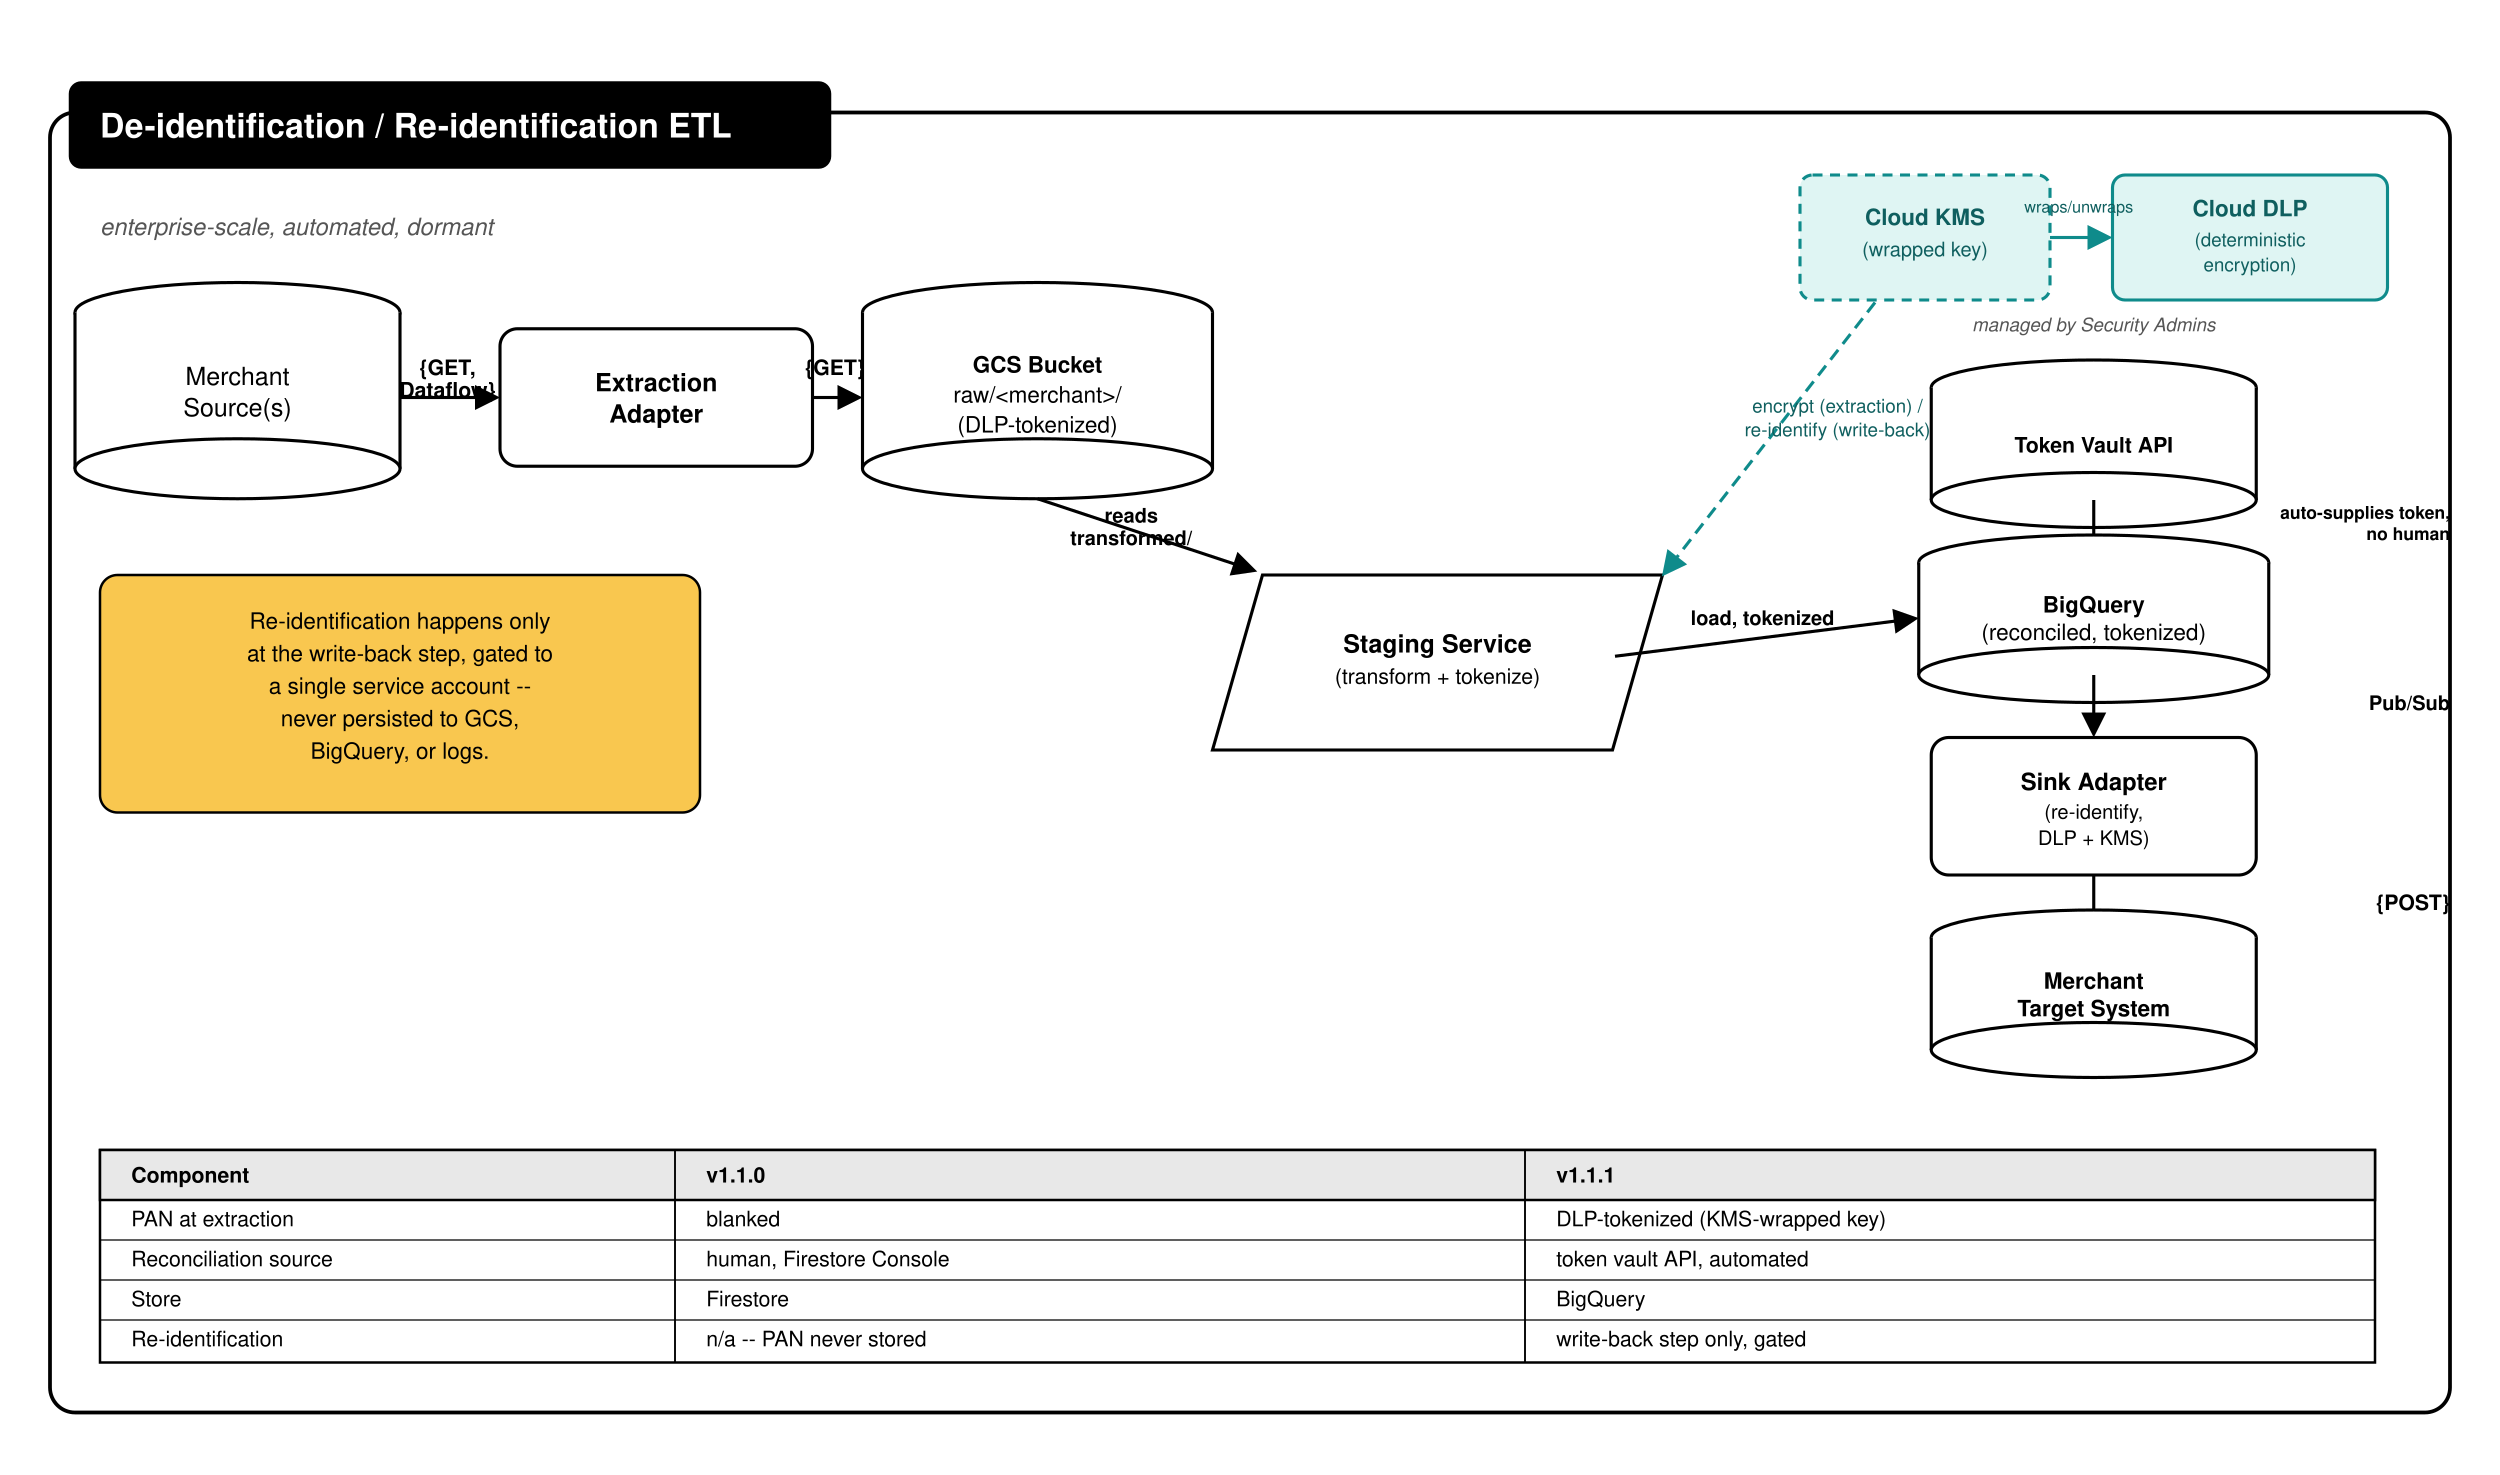
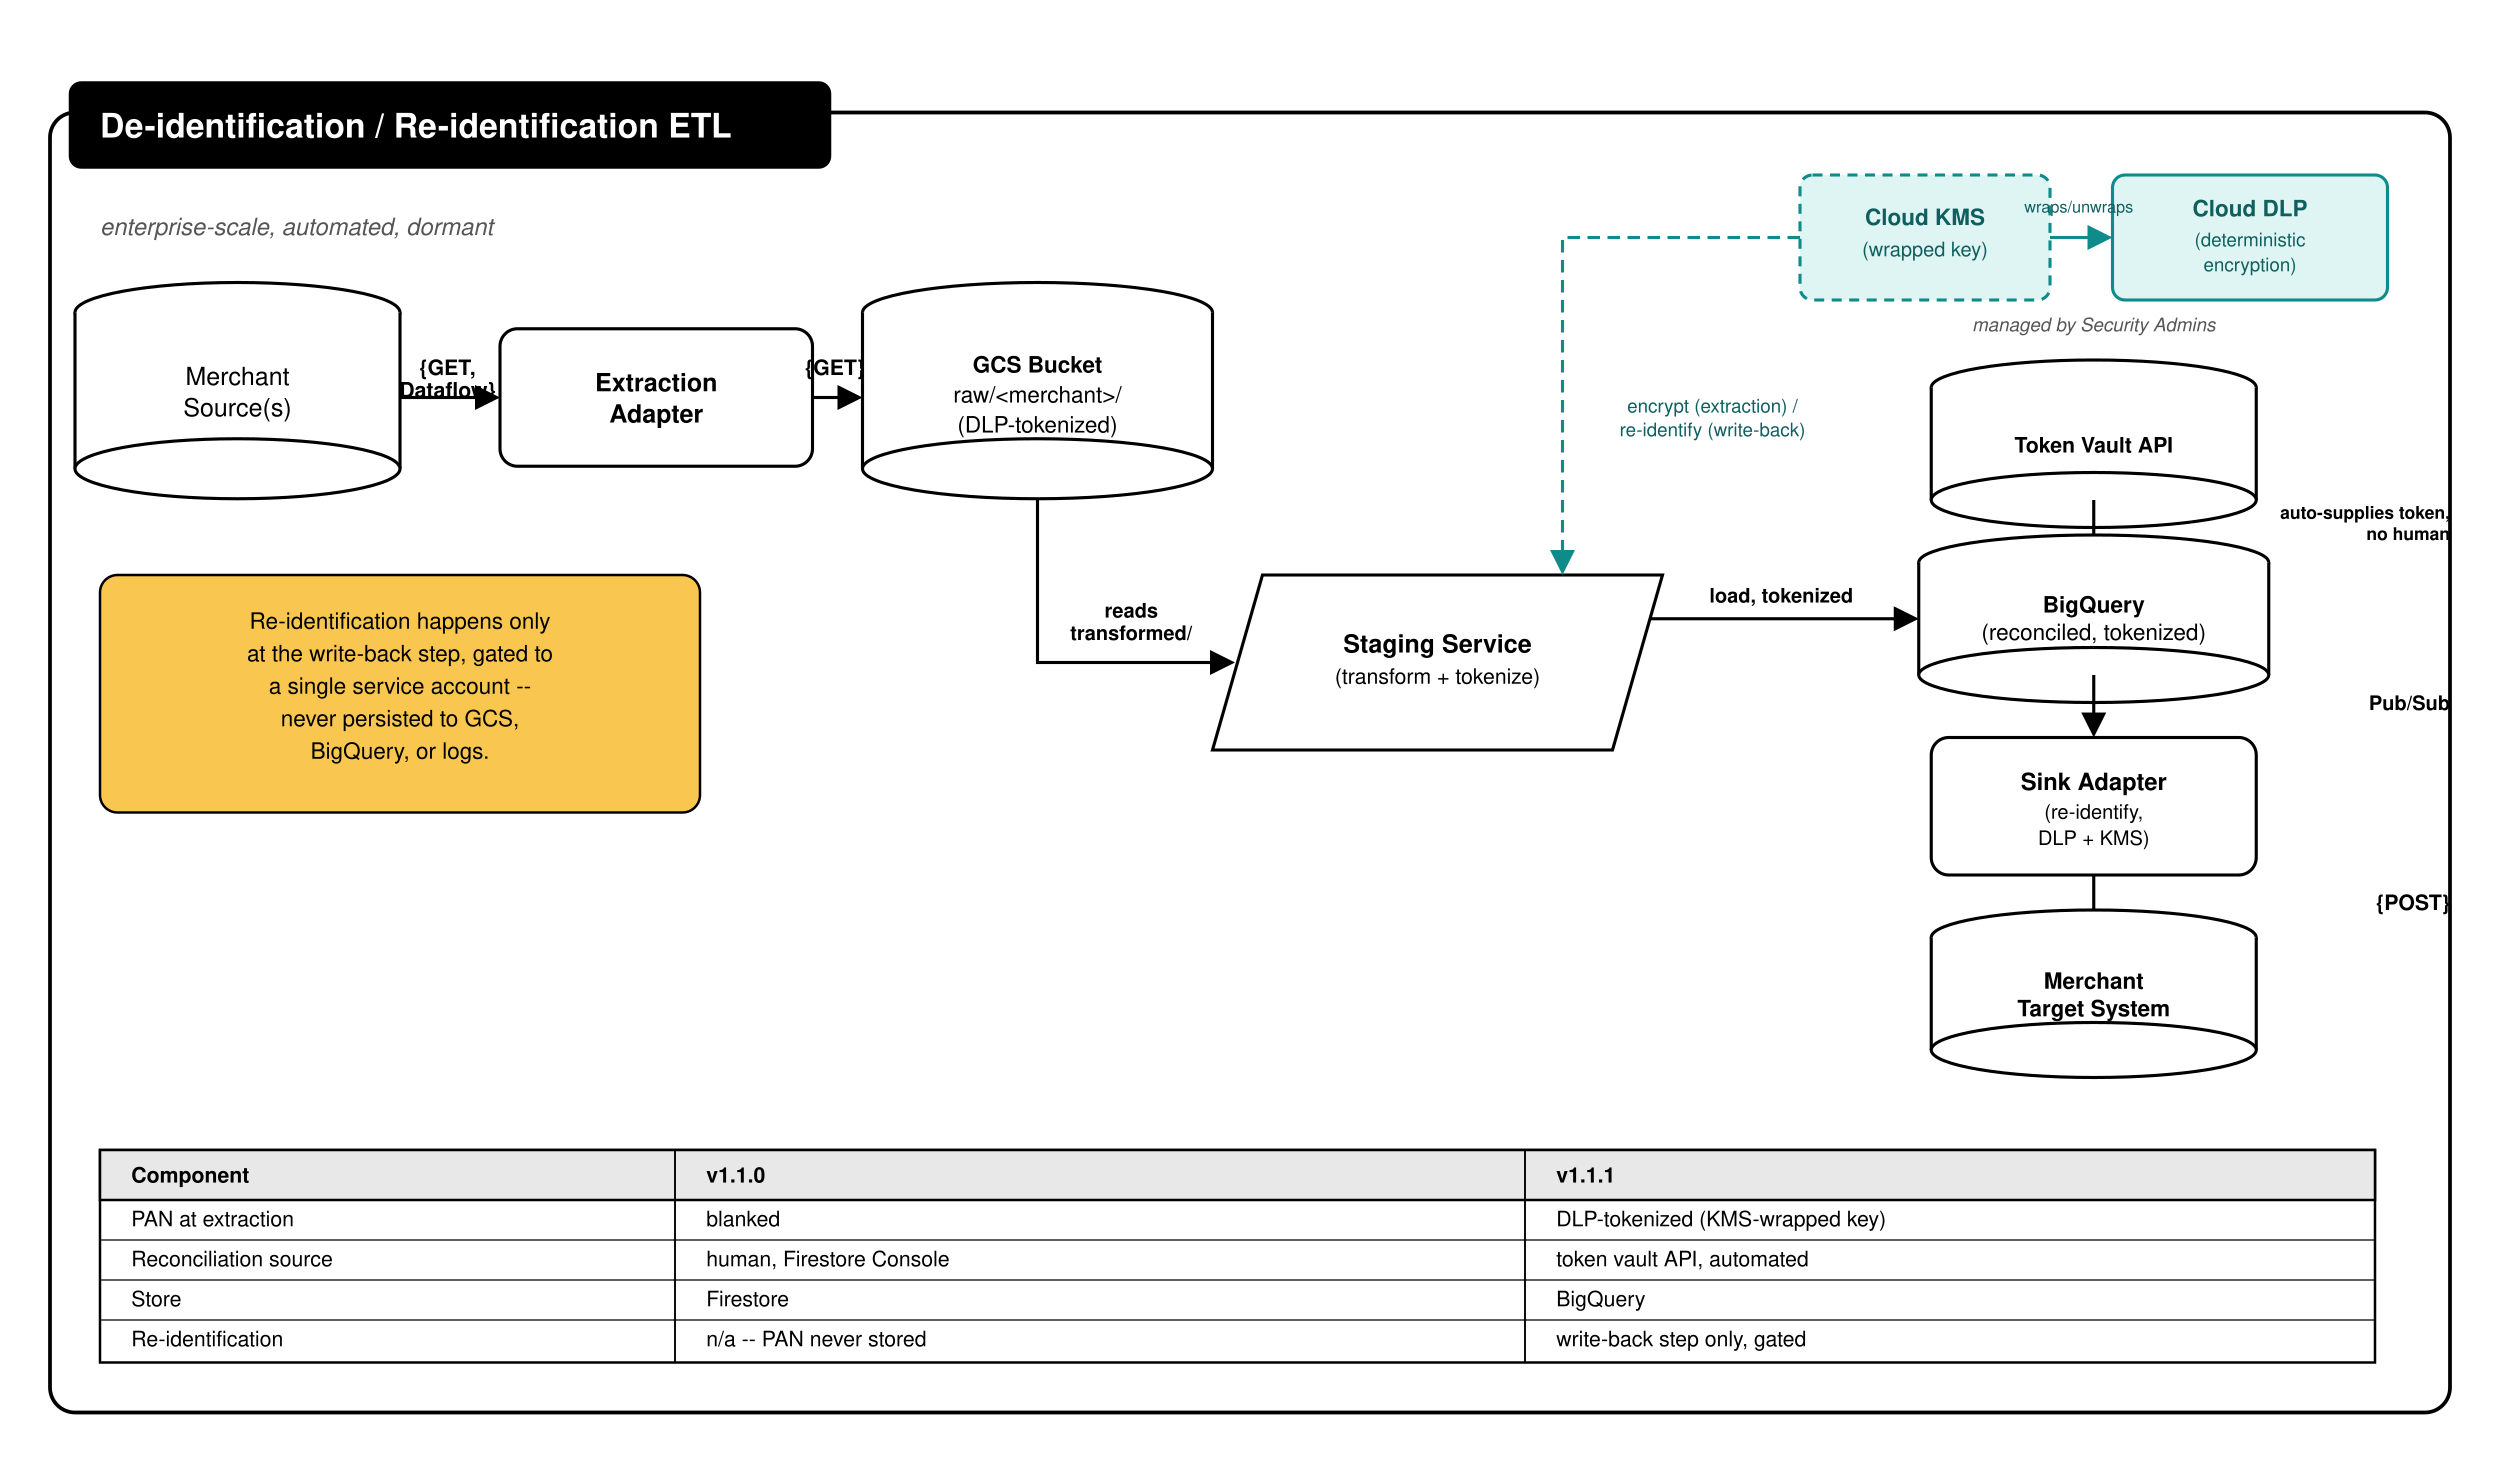
<svg xmlns="http://www.w3.org/2000/svg" viewBox="0 0 2000 1180" role="img" aria-label="production-v1.1.1 de-identification and re-identification pipeline: a merchant source is extracted and DLP-tokenized before landing in GCS, staged and loaded into BigQuery as a queryable but still-tokenized table, automatically reconciled against a token vault API with no human step, and re-identified via Cloud DLP and a KMS-wrapped key only at the write-back POST to the merchant's target system.">
  <defs>
    <marker id="arrow" viewBox="0 0 10 10" refX="8" refY="5" markerWidth="8" markerHeight="8" orient="auto-start-reverse">
      <path d="M0,0 L10,5 L0,10 z" fill="#000000" />
    </marker>
    <marker id="arrowTeal" viewBox="0 0 10 10" refX="8" refY="5" markerWidth="8" markerHeight="8" orient="auto-start-reverse">
      <path d="M0,0 L10,5 L0,10 z" fill="#0f8b8b" />
    </marker>
  </defs>
  <rect x="0" y="0" width="2000" height="1180" fill="#ffffff" />
  <rect x="40" y="90" width="1920" height="1040" rx="20" fill="none" stroke="#000000" stroke-width="3" />
  <rect x="55" y="65" width="610" height="70" rx="10" fill="#000000" />
  <text x="80" y="110" font-family="Helvetica, Arial, sans-serif" font-size="27" font-weight="bold" fill="#ffffff">De-identification / Re-identification ETL</text>
  <text x="80" y="188" font-family="Helvetica, Arial, sans-serif" font-size="19" font-style="italic" fill="#555555">enterprise-scale, automated, dormant</text>
  <g font-family="Helvetica, Arial, sans-serif" font-size="20" fill="#000000">
    <ellipse cx="190" cy="250" rx="130" ry="24" fill="#ffffff" stroke="#000000" stroke-width="2.5" />
    <rect x="60" y="250" width="260" height="125" fill="#ffffff" stroke="none" />
    <line x1="60" y1="250" x2="60" y2="375" stroke="#000000" stroke-width="2.5" />
    <line x1="320" y1="250" x2="320" y2="375" stroke="#000000" stroke-width="2.5" />
    <ellipse cx="190" cy="375" rx="130" ry="24" fill="#ffffff" stroke="#000000" stroke-width="2.5" />
    <text x="190" y="308" text-anchor="middle">Merchant</text>
    <text x="190" y="333" text-anchor="middle">Source(s)</text>
  </g>
  <line x1="320" y1="318" x2="396" y2="318" stroke="#000000" stroke-width="2.5" marker-end="url(#arrow)" />
  <text x="358" y="300" text-anchor="middle" font-family="Helvetica, Arial, sans-serif" font-size="17" font-weight="bold">{GET,</text>
  <text x="358" y="318" text-anchor="middle" font-family="Helvetica, Arial, sans-serif" font-size="17" font-weight="bold">Dataflow}</text>
  <rect x="400" y="263" width="250" height="110" rx="14" fill="#ffffff" stroke="#000000" stroke-width="2.5" />
  <text x="525" y="313" text-anchor="middle" font-family="Helvetica, Arial, sans-serif" font-size="20" font-weight="bold">Extraction</text>
  <text x="525" y="338" text-anchor="middle" font-family="Helvetica, Arial, sans-serif" font-size="20" font-weight="bold">Adapter</text>
  <line x1="650" y1="318" x2="686" y2="318" stroke="#000000" stroke-width="2.5" marker-end="url(#arrow)" />
  <text x="668" y="300" text-anchor="middle" font-family="Helvetica, Arial, sans-serif" font-size="17" font-weight="bold">{GET}</text>
  <g font-family="Helvetica, Arial, sans-serif" font-size="18" fill="#000000">
    <ellipse cx="830" cy="250" rx="140" ry="24" fill="#ffffff" stroke="#000000" stroke-width="2.5" />
    <rect x="690" y="250" width="280" height="125" fill="#ffffff" stroke="none" />
    <line x1="690" y1="250" x2="690" y2="375" stroke="#000000" stroke-width="2.5" />
    <line x1="970" y1="250" x2="970" y2="375" stroke="#000000" stroke-width="2.5" />
    <ellipse cx="830" cy="375" rx="140" ry="24" fill="#ffffff" stroke="#000000" stroke-width="2.5" />
    <text x="830" y="298" text-anchor="middle" font-weight="bold">GCS Bucket</text>
    <text x="830" y="322" text-anchor="middle">raw/&lt;merchant&gt;/</text>
    <text x="830" y="346" text-anchor="middle">(DLP-tokenized)</text>
  </g>
-   <line x1="830" y1="399" x2="1002" y2="456" stroke="#000000" stroke-width="2.5" marker-end="url(#arrow)" />
-   <text x="905" y="418" text-anchor="middle" font-family="Helvetica, Arial, sans-serif" font-size="16" font-weight="bold">reads</text>
-   <text x="905" y="436" text-anchor="middle" font-family="Helvetica, Arial, sans-serif" font-size="16" font-weight="bold">transformed/</text>
+   <polyline points="830,399 830,530 984,530" fill="none" stroke="#000000" stroke-width="2.5" marker-end="url(#arrow)" />
+   <text x="905" y="494" text-anchor="middle" font-family="Helvetica, Arial, sans-serif" font-size="16" font-weight="bold">reads</text>
+   <text x="905" y="512" text-anchor="middle" font-family="Helvetica, Arial, sans-serif" font-size="16" font-weight="bold">transformed/</text>
  <polygon points="1010,460 1330,460 1290,600 970,600" fill="#ffffff" stroke="#000000" stroke-width="2.5" />
  <text x="1150" y="522" text-anchor="middle" font-family="Helvetica, Arial, sans-serif" font-size="20" font-weight="bold">Staging Service</text>
  <text x="1150" y="547" text-anchor="middle" font-family="Helvetica, Arial, sans-serif" font-size="17">(transform + tokenize)</text>
  <rect x="80" y="460" width="480" height="190" rx="14" fill="#f9c74f" stroke="#000000" stroke-width="2" />
  <g font-family="Helvetica, Arial, sans-serif" font-size="18" fill="#000000" text-anchor="middle">
    <text x="320" y="503">Re-identification happens only</text>
    <text x="320" y="529">at the write-back step, gated to</text>
    <text x="320" y="555">a single service account --</text>
    <text x="320" y="581">never persisted to GCS,</text>
    <text x="320" y="607">BigQuery, or logs.</text>
  </g>
  <rect x="1440" y="140" width="200" height="100" rx="10" fill="#dff5f3" stroke="#0f8b8b" stroke-width="2.5" stroke-dasharray="8,6" />
  <text x="1540" y="180" text-anchor="middle" font-family="Helvetica, Arial, sans-serif" font-size="18" font-weight="bold" fill="#0f5f5f">Cloud KMS</text>
  <text x="1540" y="205" text-anchor="middle" font-family="Helvetica, Arial, sans-serif" font-size="16" fill="#0f5f5f">(wrapped key)</text>
  <rect x="1690" y="140" width="220" height="100" rx="10" fill="#dff5f3" stroke="#0f8b8b" stroke-width="2.5" />
  <text x="1800" y="173" text-anchor="middle" font-family="Helvetica, Arial, sans-serif" font-size="18" font-weight="bold" fill="#0f5f5f">Cloud DLP</text>
  <text x="1800" y="197" text-anchor="middle" font-family="Helvetica, Arial, sans-serif" font-size="15" fill="#0f5f5f">(deterministic</text>
  <text x="1800" y="217" text-anchor="middle" font-family="Helvetica, Arial, sans-serif" font-size="15" fill="#0f5f5f">encryption)</text>
  <line x1="1640" y1="190" x2="1686" y2="190" stroke="#0f8b8b" stroke-width="2.5" marker-end="url(#arrowTeal)" />
  <text x="1663" y="170" text-anchor="middle" font-family="Helvetica, Arial, sans-serif" font-size="13" fill="#0f5f5f">wraps/unwraps</text>
  <text x="1675" y="265" text-anchor="middle" font-family="Helvetica, Arial, sans-serif" font-size="15" font-style="italic" fill="#555555">managed by Security Admins</text>
-   <line x1="1500" y1="242" x2="1332" y2="458" stroke="#0f8b8b" stroke-width="2.5" stroke-dasharray="10,6" marker-end="url(#arrowTeal)" />
-   <text x="1470" y="330" text-anchor="middle" font-family="Helvetica, Arial, sans-serif" font-size="15" fill="#0f5f5f">encrypt (extraction) /</text>
-   <text x="1470" y="349" text-anchor="middle" font-family="Helvetica, Arial, sans-serif" font-size="15" fill="#0f5f5f">re-identify (write-back)</text>
+   <polyline points="1440,190 1250,190 1250,456" fill="none" stroke="#0f8b8b" stroke-width="2.5" stroke-dasharray="10,6" marker-end="url(#arrowTeal)" />
+   <text x="1370" y="330" text-anchor="middle" font-family="Helvetica, Arial, sans-serif" font-size="15" fill="#0f5f5f">encrypt (extraction) /</text>
+   <text x="1370" y="349" text-anchor="middle" font-family="Helvetica, Arial, sans-serif" font-size="15" fill="#0f5f5f">re-identify (write-back)</text>
  <g font-family="Helvetica, Arial, sans-serif" font-size="17" fill="#000000">
    <ellipse cx="1675" cy="310" rx="130" ry="22" fill="#ffffff" stroke="#000000" stroke-width="2.5" />
    <rect x="1545" y="310" width="260" height="90" fill="#ffffff" stroke="none" />
    <line x1="1545" y1="310" x2="1545" y2="400" stroke="#000000" stroke-width="2.5" />
    <line x1="1805" y1="310" x2="1805" y2="400" stroke="#000000" stroke-width="2.5" />
    <ellipse cx="1675" cy="400" rx="130" ry="22" fill="#ffffff" stroke="#000000" stroke-width="2.5" />
    <text x="1675" y="362" text-anchor="middle" font-weight="bold">Token Vault API</text>
  </g>
  <line x1="1675" y1="400" x2="1675" y2="446" stroke="#000000" stroke-width="2.5" marker-end="url(#arrow)" />
  <text x="1960" y="415" text-anchor="end" font-family="Helvetica, Arial, sans-serif" font-size="14" font-weight="bold">auto-supplies token,</text>
  <text x="1960" y="432" text-anchor="end" font-family="Helvetica, Arial, sans-serif" font-size="14" font-weight="bold">no human</text>
  <g font-family="Helvetica, Arial, sans-serif" font-size="18" fill="#000000">
    <ellipse cx="1675" cy="450" rx="140" ry="22" fill="#ffffff" stroke="#000000" stroke-width="2.5" />
    <rect x="1535" y="450" width="280" height="90" fill="#ffffff" stroke="none" />
    <line x1="1535" y1="450" x2="1535" y2="540" stroke="#000000" stroke-width="2.5" />
    <line x1="1815" y1="450" x2="1815" y2="540" stroke="#000000" stroke-width="2.5" />
    <ellipse cx="1675" cy="540" rx="140" ry="22" fill="#ffffff" stroke="#000000" stroke-width="2.5" />
    <text x="1675" y="490" text-anchor="middle" font-weight="bold">BigQuery</text>
    <text x="1675" y="512" text-anchor="middle">(reconciled, tokenized)</text>
  </g>
-   <line x1="1292" y1="525" x2="1531" y2="495" stroke="#000000" stroke-width="2.5" marker-end="url(#arrow)" />
-   <text x="1410" y="500" text-anchor="middle" font-family="Helvetica, Arial, sans-serif" font-size="16" font-weight="bold">load, tokenized</text>
+   <line x1="1320" y1="495" x2="1531" y2="495" stroke="#000000" stroke-width="2.5" marker-end="url(#arrow)" />
+   <text x="1425" y="482" text-anchor="middle" font-family="Helvetica, Arial, sans-serif" font-size="16" font-weight="bold">load, tokenized</text>
  <line x1="1675" y1="540" x2="1675" y2="586" stroke="#000000" stroke-width="2.5" marker-end="url(#arrow)" />
  <text x="1960" y="568" text-anchor="end" font-family="Helvetica, Arial, sans-serif" font-size="16" font-weight="bold">Pub/Sub</text>
  <rect x="1545" y="590" width="260" height="110" rx="14" fill="#ffffff" stroke="#000000" stroke-width="2.5" />
  <text x="1675" y="632" text-anchor="middle" font-family="Helvetica, Arial, sans-serif" font-size="19" font-weight="bold">Sink Adapter</text>
  <text x="1675" y="655" text-anchor="middle" font-family="Helvetica, Arial, sans-serif" font-size="16">(re-identify,</text>
  <text x="1675" y="676" text-anchor="middle" font-family="Helvetica, Arial, sans-serif" font-size="16">DLP + KMS)</text>
  <line x1="1675" y1="700" x2="1675" y2="746" stroke="#000000" stroke-width="2.5" marker-end="url(#arrow)" />
  <text x="1960" y="728" text-anchor="end" font-family="Helvetica, Arial, sans-serif" font-size="17" font-weight="bold">{POST}</text>
  <g font-family="Helvetica, Arial, sans-serif" font-size="18" fill="#000000">
    <ellipse cx="1675" cy="750" rx="130" ry="22" fill="#ffffff" stroke="#000000" stroke-width="2.5" />
    <rect x="1545" y="750" width="260" height="90" fill="#ffffff" stroke="none" />
    <line x1="1545" y1="750" x2="1545" y2="840" stroke="#000000" stroke-width="2.5" />
    <line x1="1805" y1="750" x2="1805" y2="840" stroke="#000000" stroke-width="2.5" />
    <ellipse cx="1675" cy="840" rx="130" ry="22" fill="#ffffff" stroke="#000000" stroke-width="2.5" />
    <text x="1675" y="791" text-anchor="middle" font-weight="bold">Merchant</text>
    <text x="1675" y="813" text-anchor="middle" font-weight="bold">Target System</text>
  </g>
  <g font-family="Helvetica, Arial, sans-serif" font-size="17">
    <rect x="80" y="920" width="1820" height="170" fill="#ffffff" stroke="#000000" stroke-width="2" />
    <rect x="80" y="920" width="1820" height="40" fill="#e8e8e8" stroke="#000000" stroke-width="2" />
    <line x1="540" y1="920" x2="540" y2="1090" stroke="#000000" stroke-width="1.5" />
    <line x1="1220" y1="920" x2="1220" y2="1090" stroke="#000000" stroke-width="1.5" />
    <line x1="80" y1="960" x2="1900" y2="960" stroke="#000000" stroke-width="1.5" />
    <line x1="80" y1="992" x2="1900" y2="992" stroke="#000000" stroke-width="1" />
    <line x1="80" y1="1024" x2="1900" y2="1024" stroke="#000000" stroke-width="1" />
    <line x1="80" y1="1056" x2="1900" y2="1056" stroke="#000000" stroke-width="1" />
    <text x="105" y="946" font-weight="bold">Component</text>
    <text x="565" y="946" font-weight="bold">v1.1.0</text>
    <text x="1245" y="946" font-weight="bold">v1.1.1</text>
    <text x="105" y="981">PAN at extraction</text>
    <text x="565" y="981">blanked</text>
    <text x="1245" y="981">DLP-tokenized (KMS-wrapped key)</text>
    <text x="105" y="1013">Reconciliation source</text>
    <text x="565" y="1013">human, Firestore Console</text>
    <text x="1245" y="1013">token vault API, automated</text>
    <text x="105" y="1045">Store</text>
    <text x="565" y="1045">Firestore</text>
    <text x="1245" y="1045">BigQuery</text>
    <text x="105" y="1077">Re-identification</text>
    <text x="565" y="1077">n/a -- PAN never stored</text>
    <text x="1245" y="1077">write-back step only, gated</text>
  </g>
</svg>
